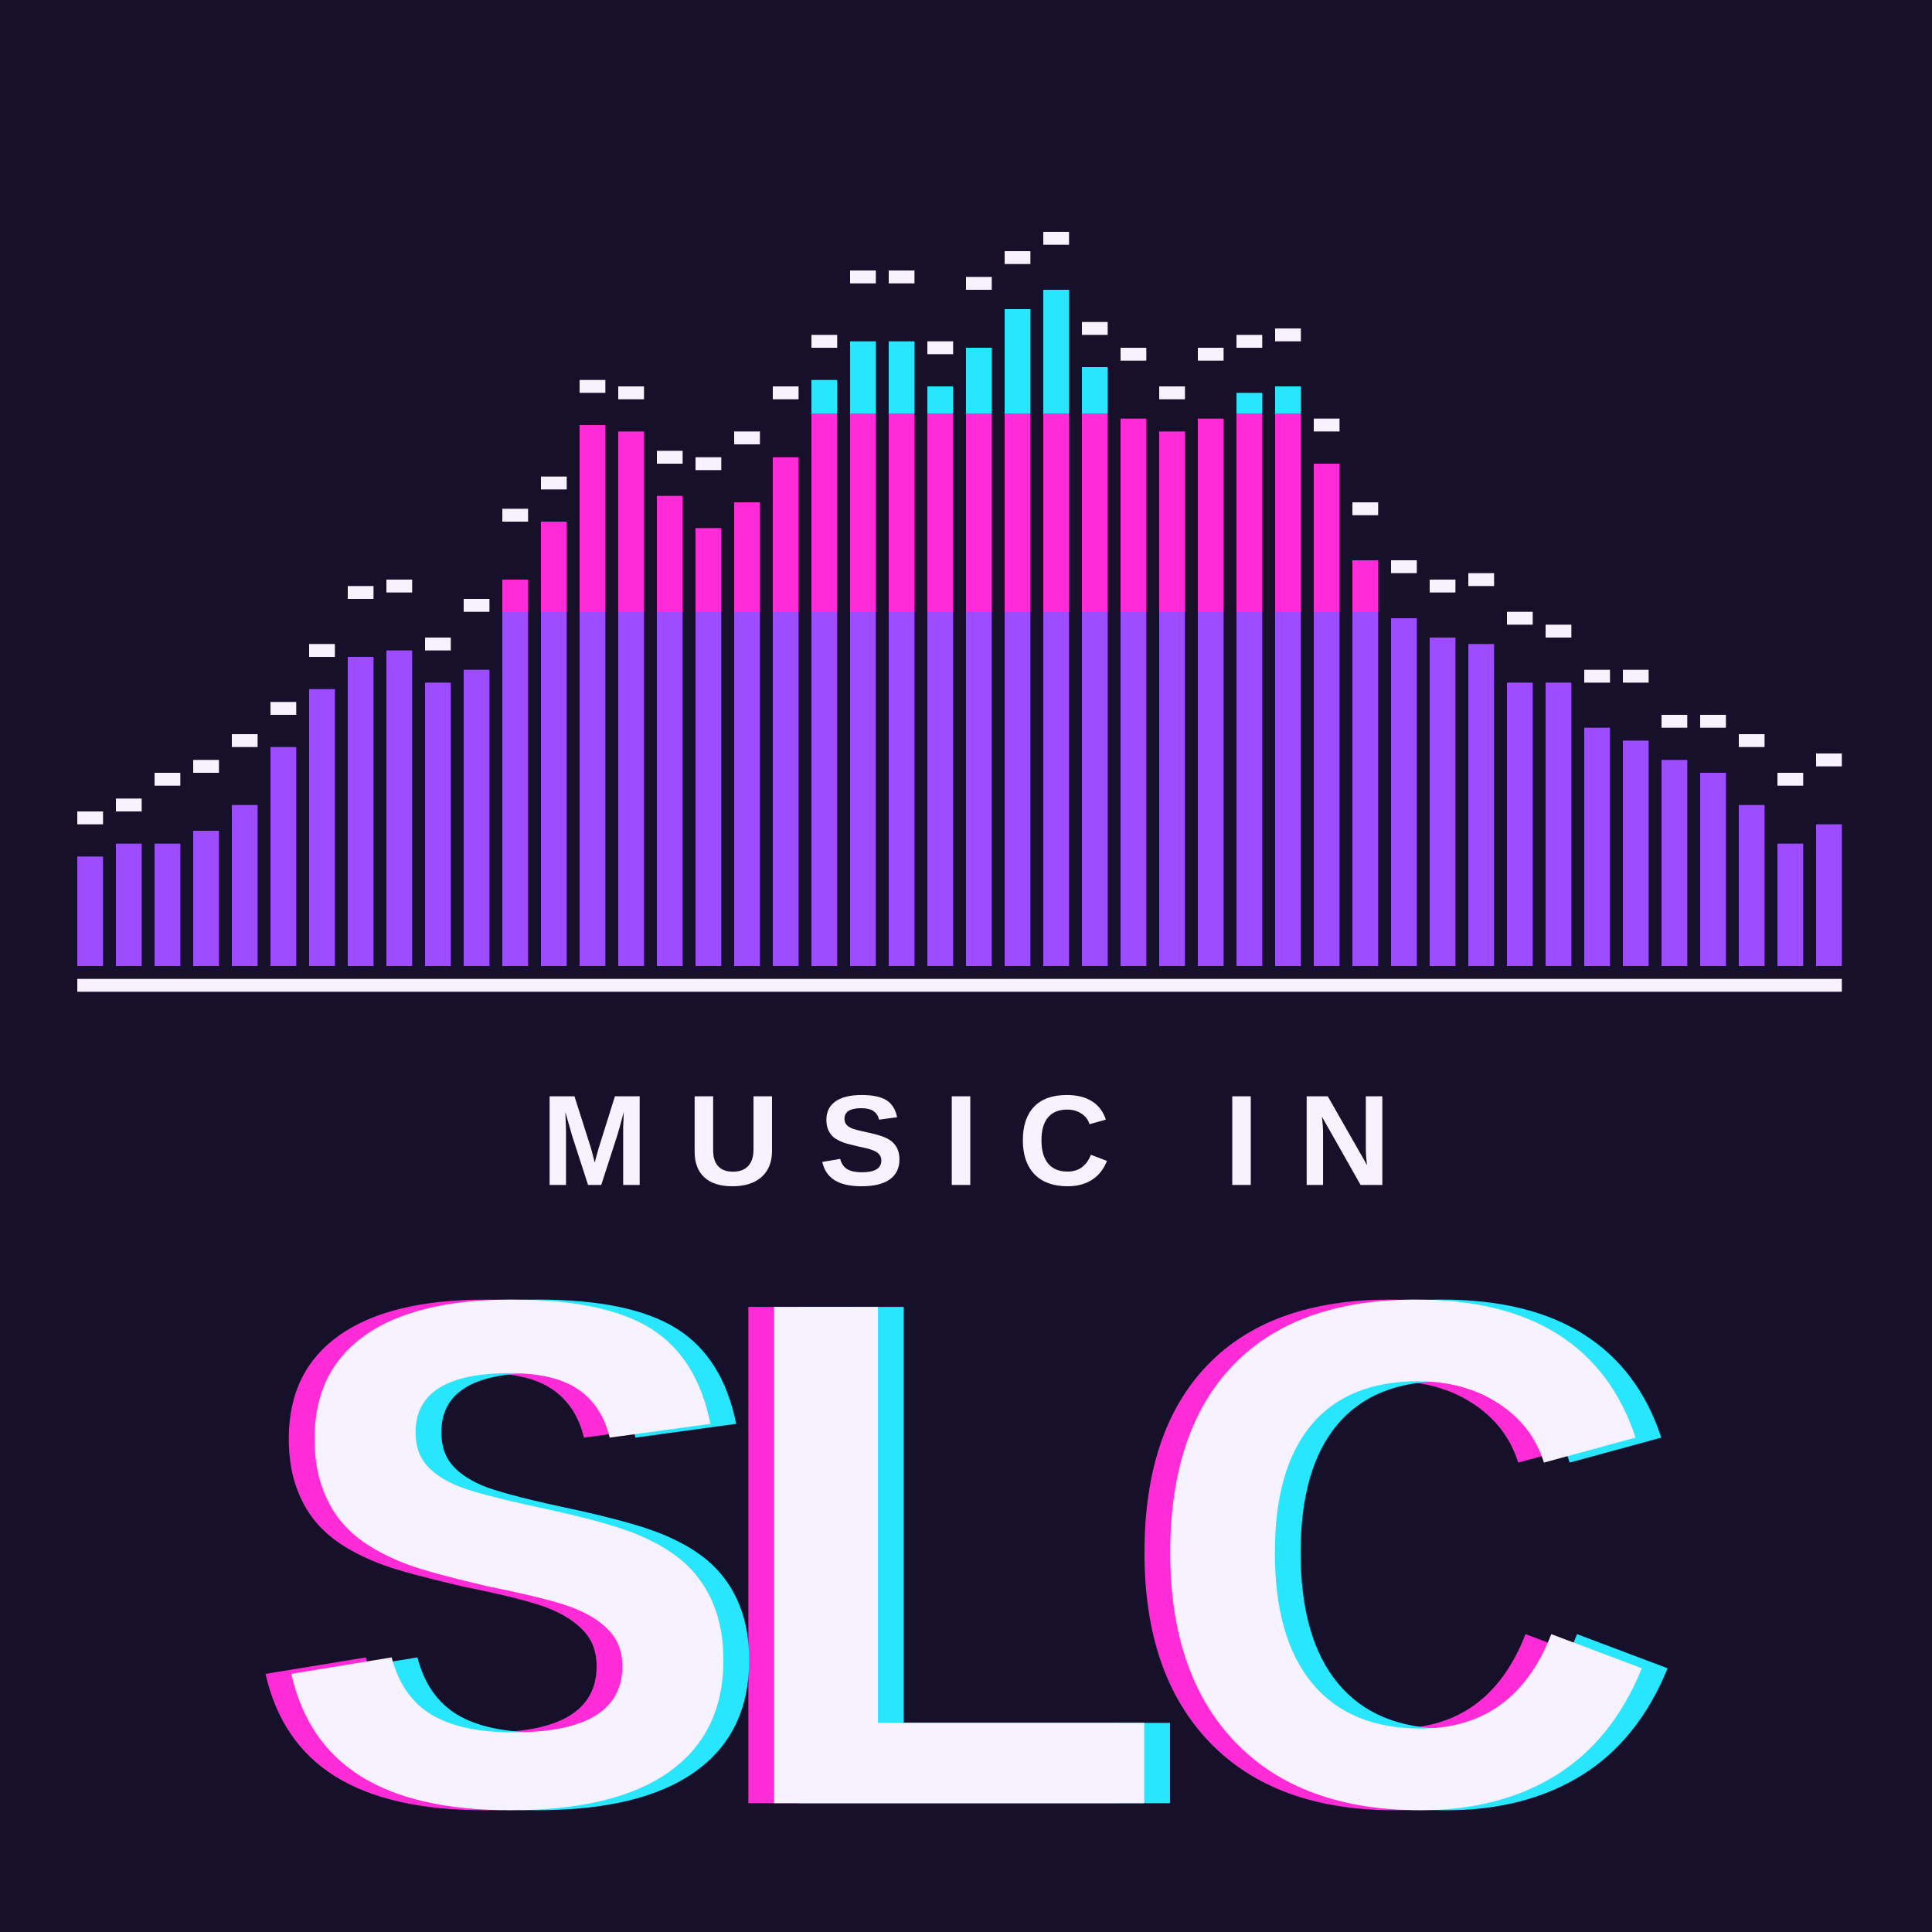
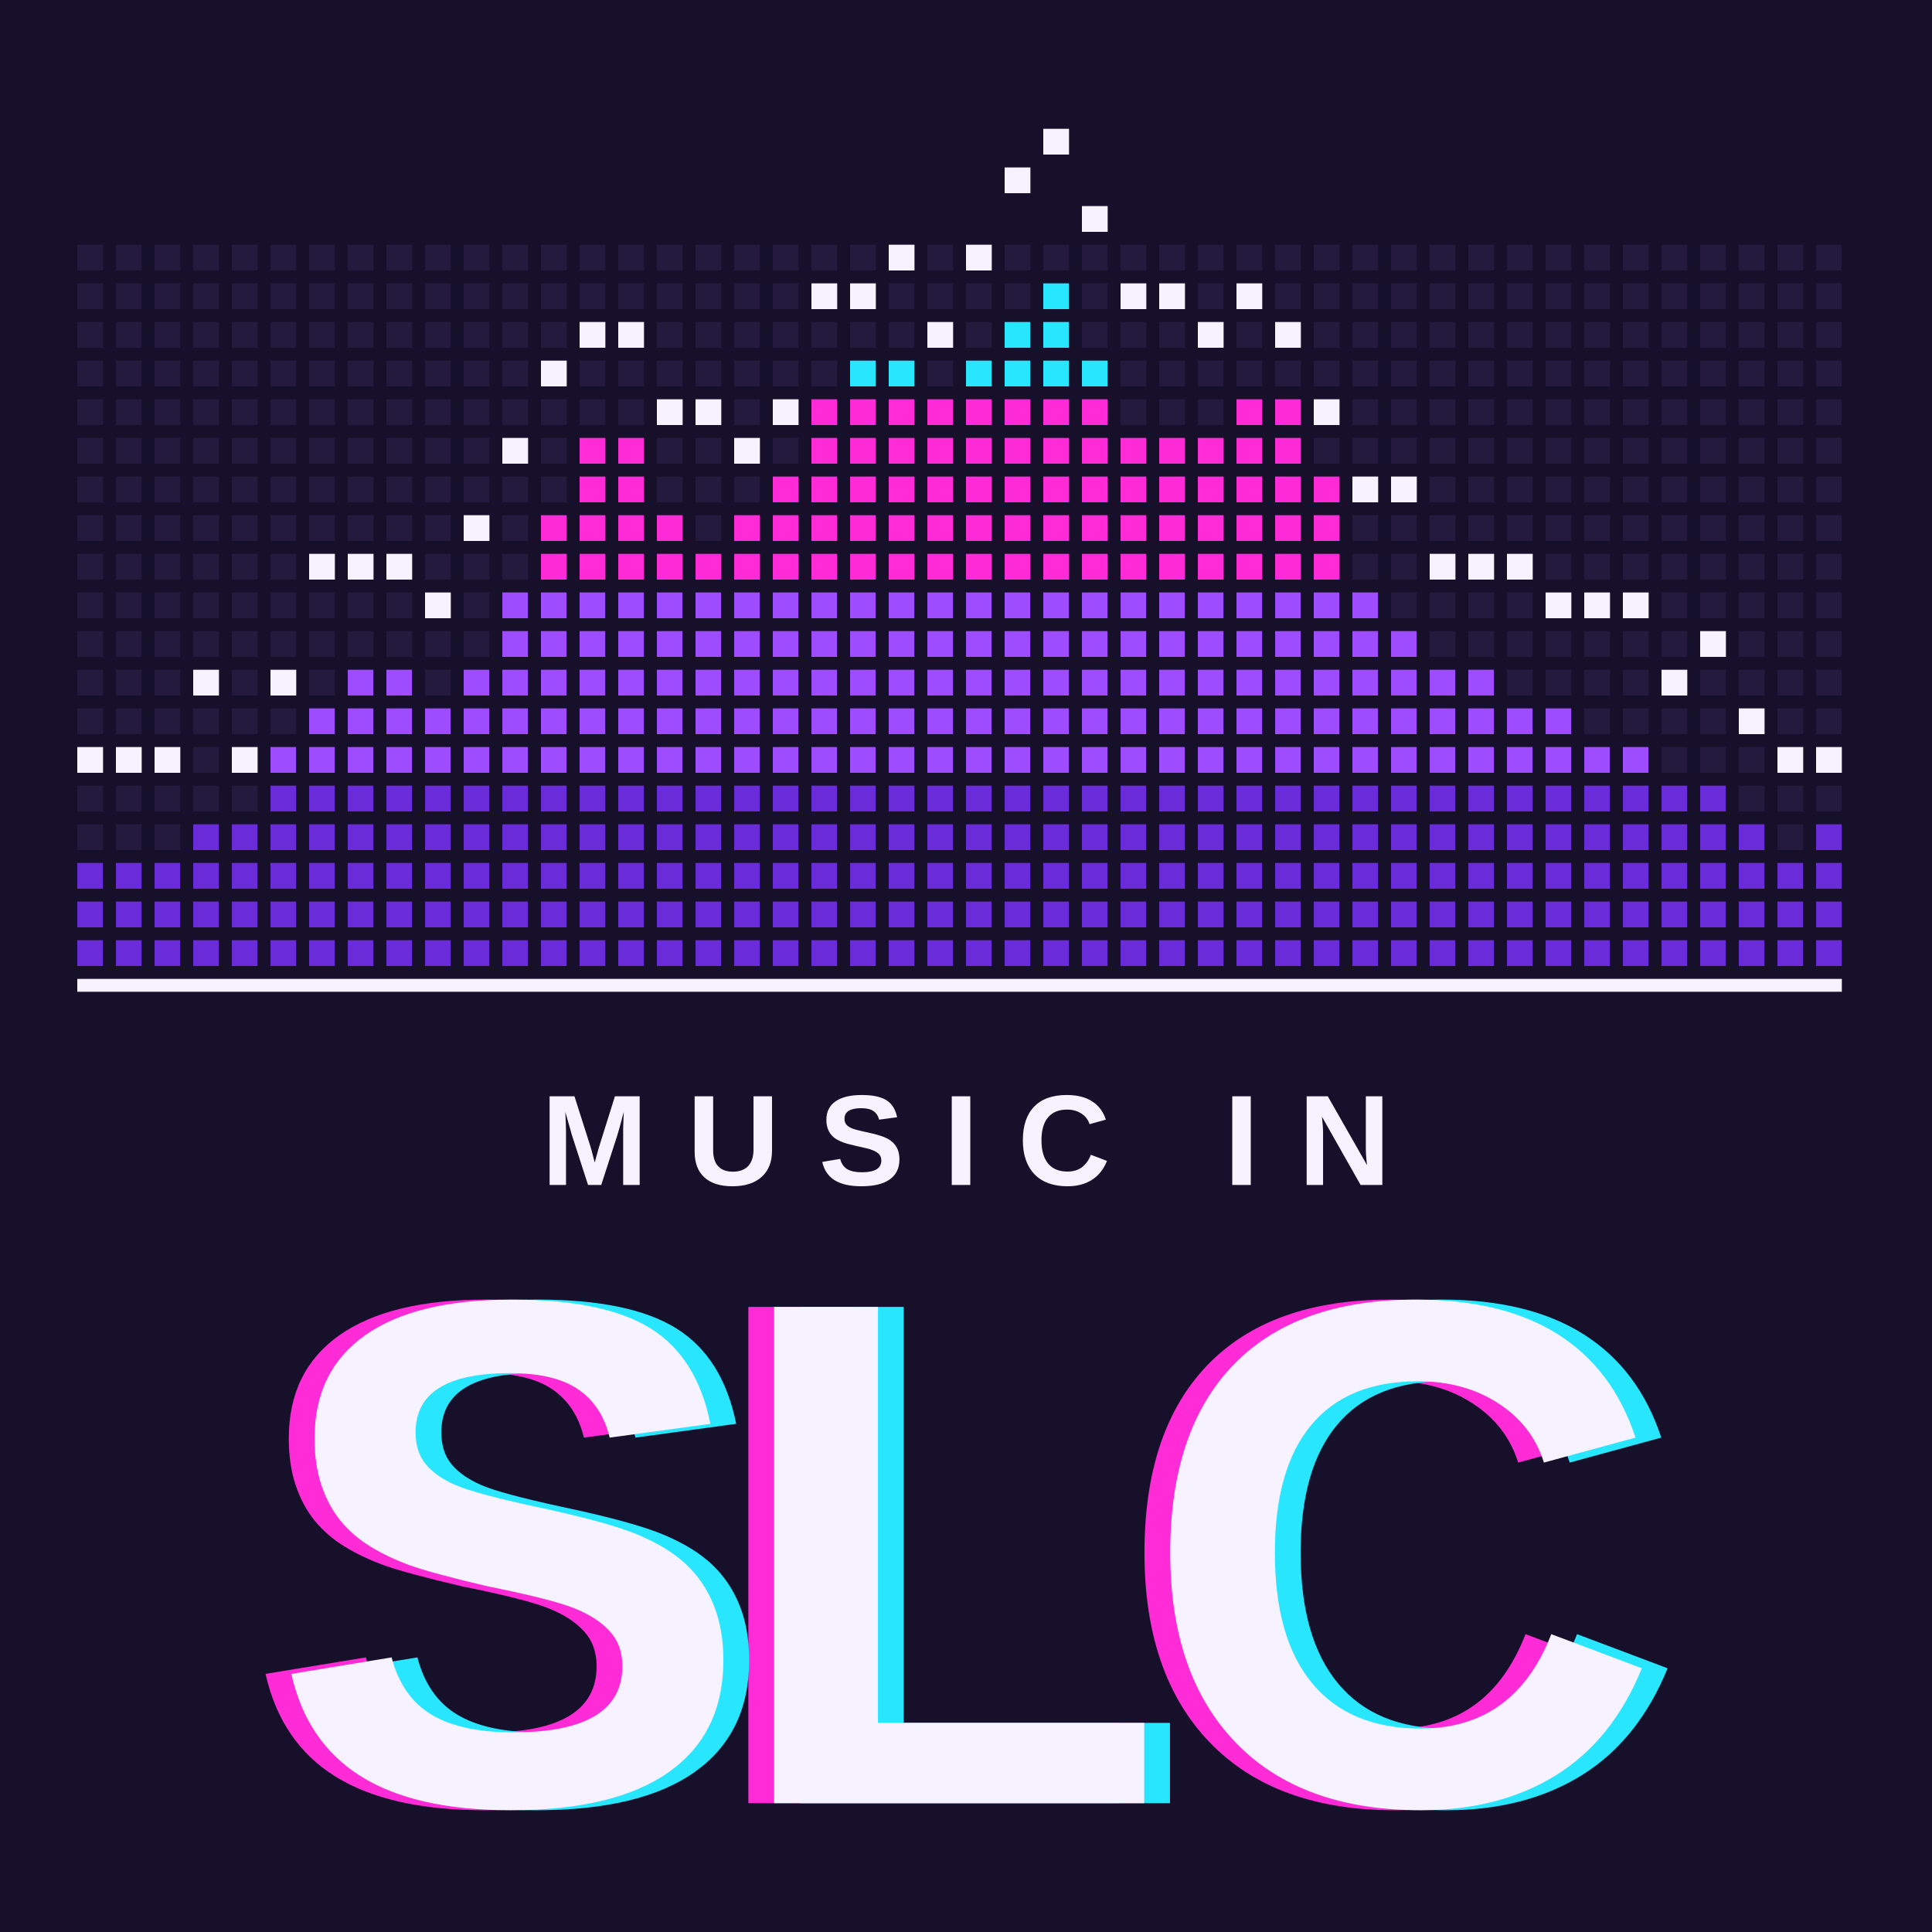
<svg xmlns="http://www.w3.org/2000/svg" viewBox="0 0 300 300" role="img" aria-label="Music in SLC">
+   <rect width="300" height="300" fill="#17102A" />
  <defs>
-     <linearGradient id="lv" gradientUnits="userSpaceOnUse" x1="0" y1="150" x2="0" y2="40">
-       <stop offset="0" stop-color="#9D4DFF" />
-       <stop offset="0.5" stop-color="#9D4DFF" />
-       <stop offset="0.5" stop-color="#FF2BD6" />
-       <stop offset="0.78" stop-color="#FF2BD6" />
-       <stop offset="0.78" stop-color="#29E6FF" />
+     <pattern id="fvOn" width="6" height="6" patternUnits="userSpaceOnUse" x="12" y="150">
+       <rect x="0" y="2" width="4" height="4" fill="#fff" />
+     </pattern>
+     <pattern id="fvOff" width="6" height="6" patternUnits="userSpaceOnUse" x="12" y="150">
+       <rect x="0" y="2" width="4" height="4" fill="#241A3D" />
+     </pattern>
+     <mask id="fvMask" maskUnits="userSpaceOnUse" x="0" y="0" width="300" height="160">
+       <rect x="0" y="0" width="300" height="160" fill="url(#fvOn)" />
+     </mask>
+     <linearGradient id="fvLv" gradientUnits="userSpaceOnUse" x1="0" y1="150" x2="0" y2="36">
+       <stop offset="0" stop-color="#6A2BD9" />
+       <stop offset="0.263" stop-color="#6A2BD9" />
+       <stop offset="0.263" stop-color="#9D4DFF" />
+       <stop offset="0.526" stop-color="#9D4DFF" />
+       <stop offset="0.526" stop-color="#FF2BD6" />
+       <stop offset="0.789" stop-color="#FF2BD6" />
+       <stop offset="0.789" stop-color="#29E6FF" />
      <stop offset="1" stop-color="#29E6FF" />
    </linearGradient>
  </defs>
-   <rect width="300" height="300" fill="#17102A" />
-   <g fill="url(#lv)">
-     <rect x="12" y="133" width="4" height="17" />
-     <rect x="18" y="131" width="4" height="19" />
-     <rect x="24" y="131" width="4" height="19" />
-     <rect x="30" y="129" width="4" height="21" />
-     <rect x="36" y="125" width="4" height="25" />
-     <rect x="42" y="116" width="4" height="34" />
-     <rect x="48" y="107" width="4" height="43" />
+   <rect x="12" y="36" width="274" height="114" fill="url(#fvOff)" />
+   <g mask="url(#fvMask)" fill="url(#fvLv)">
+     <rect x="12" y="132" width="4" height="18" />
+     <rect x="18" y="132" width="4" height="18" />
+     <rect x="24" y="132" width="4" height="18" />
+     <rect x="30" y="126" width="4" height="24" />
+     <rect x="36" y="126" width="4" height="24" />
+     <rect x="42" y="114" width="4" height="36" />
+     <rect x="48" y="108" width="4" height="42" />
    <rect x="54" y="102" width="4" height="48" />
-     <rect x="60" y="101" width="4" height="49" />
-     <rect x="66" y="106" width="4" height="44" />
-     <rect x="72" y="104" width="4" height="46" />
+     <rect x="60" y="102" width="4" height="48" />
+     <rect x="66" y="108" width="4" height="42" />
+     <rect x="72" y="102" width="4" height="48" />
    <rect x="78" y="90" width="4" height="60" />
-     <rect x="84" y="81" width="4" height="69" />
+     <rect x="84" y="78" width="4" height="72" />
    <rect x="90" y="66" width="4" height="84" />
-     <rect x="96" y="67" width="4" height="83" />
-     <rect x="102" y="77" width="4" height="73" />
-     <rect x="108" y="82" width="4" height="68" />
+     <rect x="96" y="66" width="4" height="84" />
+     <rect x="102" y="78" width="4" height="72" />
+     <rect x="108" y="84" width="4" height="66" />
    <rect x="114" y="78" width="4" height="72" />
-     <rect x="120" y="71" width="4" height="79" />
-     <rect x="126" y="59" width="4" height="91" />
-     <rect x="132" y="53" width="4" height="97" />
-     <rect x="138" y="53" width="4" height="97" />
+     <rect x="120" y="72" width="4" height="78" />
+     <rect x="126" y="60" width="4" height="90" />
+     <rect x="132" y="54" width="4" height="96" />
+     <rect x="138" y="54" width="4" height="96" />
    <rect x="144" y="60" width="4" height="90" />
    <rect x="150" y="54" width="4" height="96" />
    <rect x="156" y="48" width="4" height="102" />
-     <rect x="162" y="45" width="4" height="105" />
-     <rect x="168" y="57" width="4" height="93" />
-     <rect x="174" y="65" width="4" height="85" />
-     <rect x="180" y="67" width="4" height="83" />
-     <rect x="186" y="65" width="4" height="85" />
-     <rect x="192" y="61" width="4" height="89" />
+     <rect x="162" y="42" width="4" height="108" />
+     <rect x="168" y="54" width="4" height="96" />
+     <rect x="174" y="66" width="4" height="84" />
+     <rect x="180" y="66" width="4" height="84" />
+     <rect x="186" y="66" width="4" height="84" />
+     <rect x="192" y="60" width="4" height="90" />
    <rect x="198" y="60" width="4" height="90" />
    <rect x="204" y="72" width="4" height="78" />
-     <rect x="210" y="87" width="4" height="63" />
+     <rect x="210" y="90" width="4" height="60" />
    <rect x="216" y="96" width="4" height="54" />
-     <rect x="222" y="99" width="4" height="51" />
-     <rect x="228" y="100" width="4" height="50" />
-     <rect x="234" y="106" width="4" height="44" />
-     <rect x="240" y="106" width="4" height="44" />
-     <rect x="246" y="113" width="4" height="37" />
-     <rect x="252" y="115" width="4" height="35" />
-     <rect x="258" y="118" width="4" height="32" />
+     <rect x="222" y="102" width="4" height="48" />
+     <rect x="228" y="102" width="4" height="48" />
+     <rect x="234" y="108" width="4" height="42" />
+     <rect x="240" y="108" width="4" height="42" />
+     <rect x="246" y="114" width="4" height="36" />
+     <rect x="252" y="114" width="4" height="36" />
+     <rect x="258" y="120" width="4" height="30" />
    <rect x="264" y="120" width="4" height="30" />
-     <rect x="270" y="125" width="4" height="25" />
-     <rect x="276" y="131" width="4" height="19" />
-     <rect x="282" y="128" width="4" height="22" />
+     <rect x="270" y="126" width="4" height="24" />
+     <rect x="276" y="132" width="4" height="18" />
+     <rect x="282" y="126" width="4" height="24" />
  </g>
  <g fill="#F7F2FF">
-     <rect x="12" y="126" width="4" height="2" />
-     <rect x="18" y="124" width="4" height="2" />
-     <rect x="24" y="120" width="4" height="2" />
-     <rect x="30" y="118" width="4" height="2" />
-     <rect x="36" y="114" width="4" height="2" />
-     <rect x="42" y="109" width="4" height="2" />
-     <rect x="48" y="100" width="4" height="2" />
-     <rect x="54" y="91" width="4" height="2" />
-     <rect x="60" y="90" width="4" height="2" />
-     <rect x="66" y="99" width="4" height="2" />
-     <rect x="72" y="93" width="4" height="2" />
-     <rect x="78" y="79" width="4" height="2" />
-     <rect x="84" y="74" width="4" height="2" />
-     <rect x="90" y="59" width="4" height="2" />
-     <rect x="96" y="60" width="4" height="2" />
-     <rect x="102" y="70" width="4" height="2" />
-     <rect x="108" y="71" width="4" height="2" />
-     <rect x="114" y="67" width="4" height="2" />
-     <rect x="120" y="60" width="4" height="2" />
-     <rect x="126" y="52" width="4" height="2" />
-     <rect x="132" y="42" width="4" height="2" />
-     <rect x="138" y="42" width="4" height="2" />
-     <rect x="144" y="53" width="4" height="2" />
-     <rect x="150" y="43" width="4" height="2" />
-     <rect x="156" y="39" width="4" height="2" />
-     <rect x="162" y="36" width="4" height="2" />
-     <rect x="168" y="50" width="4" height="2" />
-     <rect x="174" y="54" width="4" height="2" />
-     <rect x="180" y="60" width="4" height="2" />
-     <rect x="186" y="54" width="4" height="2" />
-     <rect x="192" y="52" width="4" height="2" />
-     <rect x="198" y="51" width="4" height="2" />
-     <rect x="204" y="65" width="4" height="2" />
-     <rect x="210" y="78" width="4" height="2" />
-     <rect x="216" y="87" width="4" height="2" />
-     <rect x="222" y="90" width="4" height="2" />
-     <rect x="228" y="89" width="4" height="2" />
-     <rect x="234" y="95" width="4" height="2" />
-     <rect x="240" y="97" width="4" height="2" />
-     <rect x="246" y="104" width="4" height="2" />
-     <rect x="252" y="104" width="4" height="2" />
-     <rect x="258" y="111" width="4" height="2" />
-     <rect x="264" y="111" width="4" height="2" />
-     <rect x="270" y="114" width="4" height="2" />
-     <rect x="276" y="120" width="4" height="2" />
-     <rect x="282" y="117" width="4" height="2" />
+     <rect x="12" y="116" width="4" height="4" />
+     <rect x="18" y="116" width="4" height="4" />
+     <rect x="24" y="116" width="4" height="4" />
+     <rect x="30" y="104" width="4" height="4" />
+     <rect x="36" y="116" width="4" height="4" />
+     <rect x="42" y="104" width="4" height="4" />
+     <rect x="48" y="86" width="4" height="4" />
+     <rect x="54" y="86" width="4" height="4" />
+     <rect x="60" y="86" width="4" height="4" />
+     <rect x="66" y="92" width="4" height="4" />
+     <rect x="72" y="80" width="4" height="4" />
+     <rect x="78" y="68" width="4" height="4" />
+     <rect x="84" y="56" width="4" height="4" />
+     <rect x="90" y="50" width="4" height="4" />
+     <rect x="96" y="50" width="4" height="4" />
+     <rect x="102" y="62" width="4" height="4" />
+     <rect x="108" y="62" width="4" height="4" />
+     <rect x="114" y="68" width="4" height="4" />
+     <rect x="120" y="62" width="4" height="4" />
+     <rect x="126" y="44" width="4" height="4" />
+     <rect x="132" y="44" width="4" height="4" />
+     <rect x="138" y="38" width="4" height="4" />
+     <rect x="144" y="50" width="4" height="4" />
+     <rect x="150" y="38" width="4" height="4" />
+     <rect x="156" y="26" width="4" height="4" />
+     <rect x="162" y="20" width="4" height="4" />
+     <rect x="168" y="32" width="4" height="4" />
+     <rect x="174" y="44" width="4" height="4" />
+     <rect x="180" y="44" width="4" height="4" />
+     <rect x="186" y="50" width="4" height="4" />
+     <rect x="192" y="44" width="4" height="4" />
+     <rect x="198" y="50" width="4" height="4" />
+     <rect x="204" y="62" width="4" height="4" />
+     <rect x="210" y="74" width="4" height="4" />
+     <rect x="216" y="74" width="4" height="4" />
+     <rect x="222" y="86" width="4" height="4" />
+     <rect x="228" y="86" width="4" height="4" />
+     <rect x="234" y="86" width="4" height="4" />
+     <rect x="240" y="92" width="4" height="4" />
+     <rect x="246" y="92" width="4" height="4" />
+     <rect x="252" y="92" width="4" height="4" />
+     <rect x="258" y="104" width="4" height="4" />
+     <rect x="264" y="98" width="4" height="4" />
+     <rect x="270" y="110" width="4" height="4" />
+     <rect x="276" y="116" width="4" height="4" />
+     <rect x="282" y="116" width="4" height="4" />
  </g>
  <rect x="12" y="152" width="274" height="2" fill="#F7F2FF" />
  <text x="150" y="184" text-anchor="middle" font-family="Sora, 'Helvetica Neue', Arial, sans-serif" font-weight="800" font-size="20" fill="#F7F2FF" letter-spacing="6">MUSIC IN</text>
  <g font-family="Sora, 'Helvetica Neue', Arial, sans-serif" font-weight="800" font-size="112" text-anchor="middle" letter-spacing="-4">
    <text x="146" y="280" fill="#FF2BD6">SLC</text>
    <text x="154" y="280" fill="#29E6FF">SLC</text>
    <text x="150" y="280" fill="#F7F2FF">SLC</text>
  </g>
</svg>
